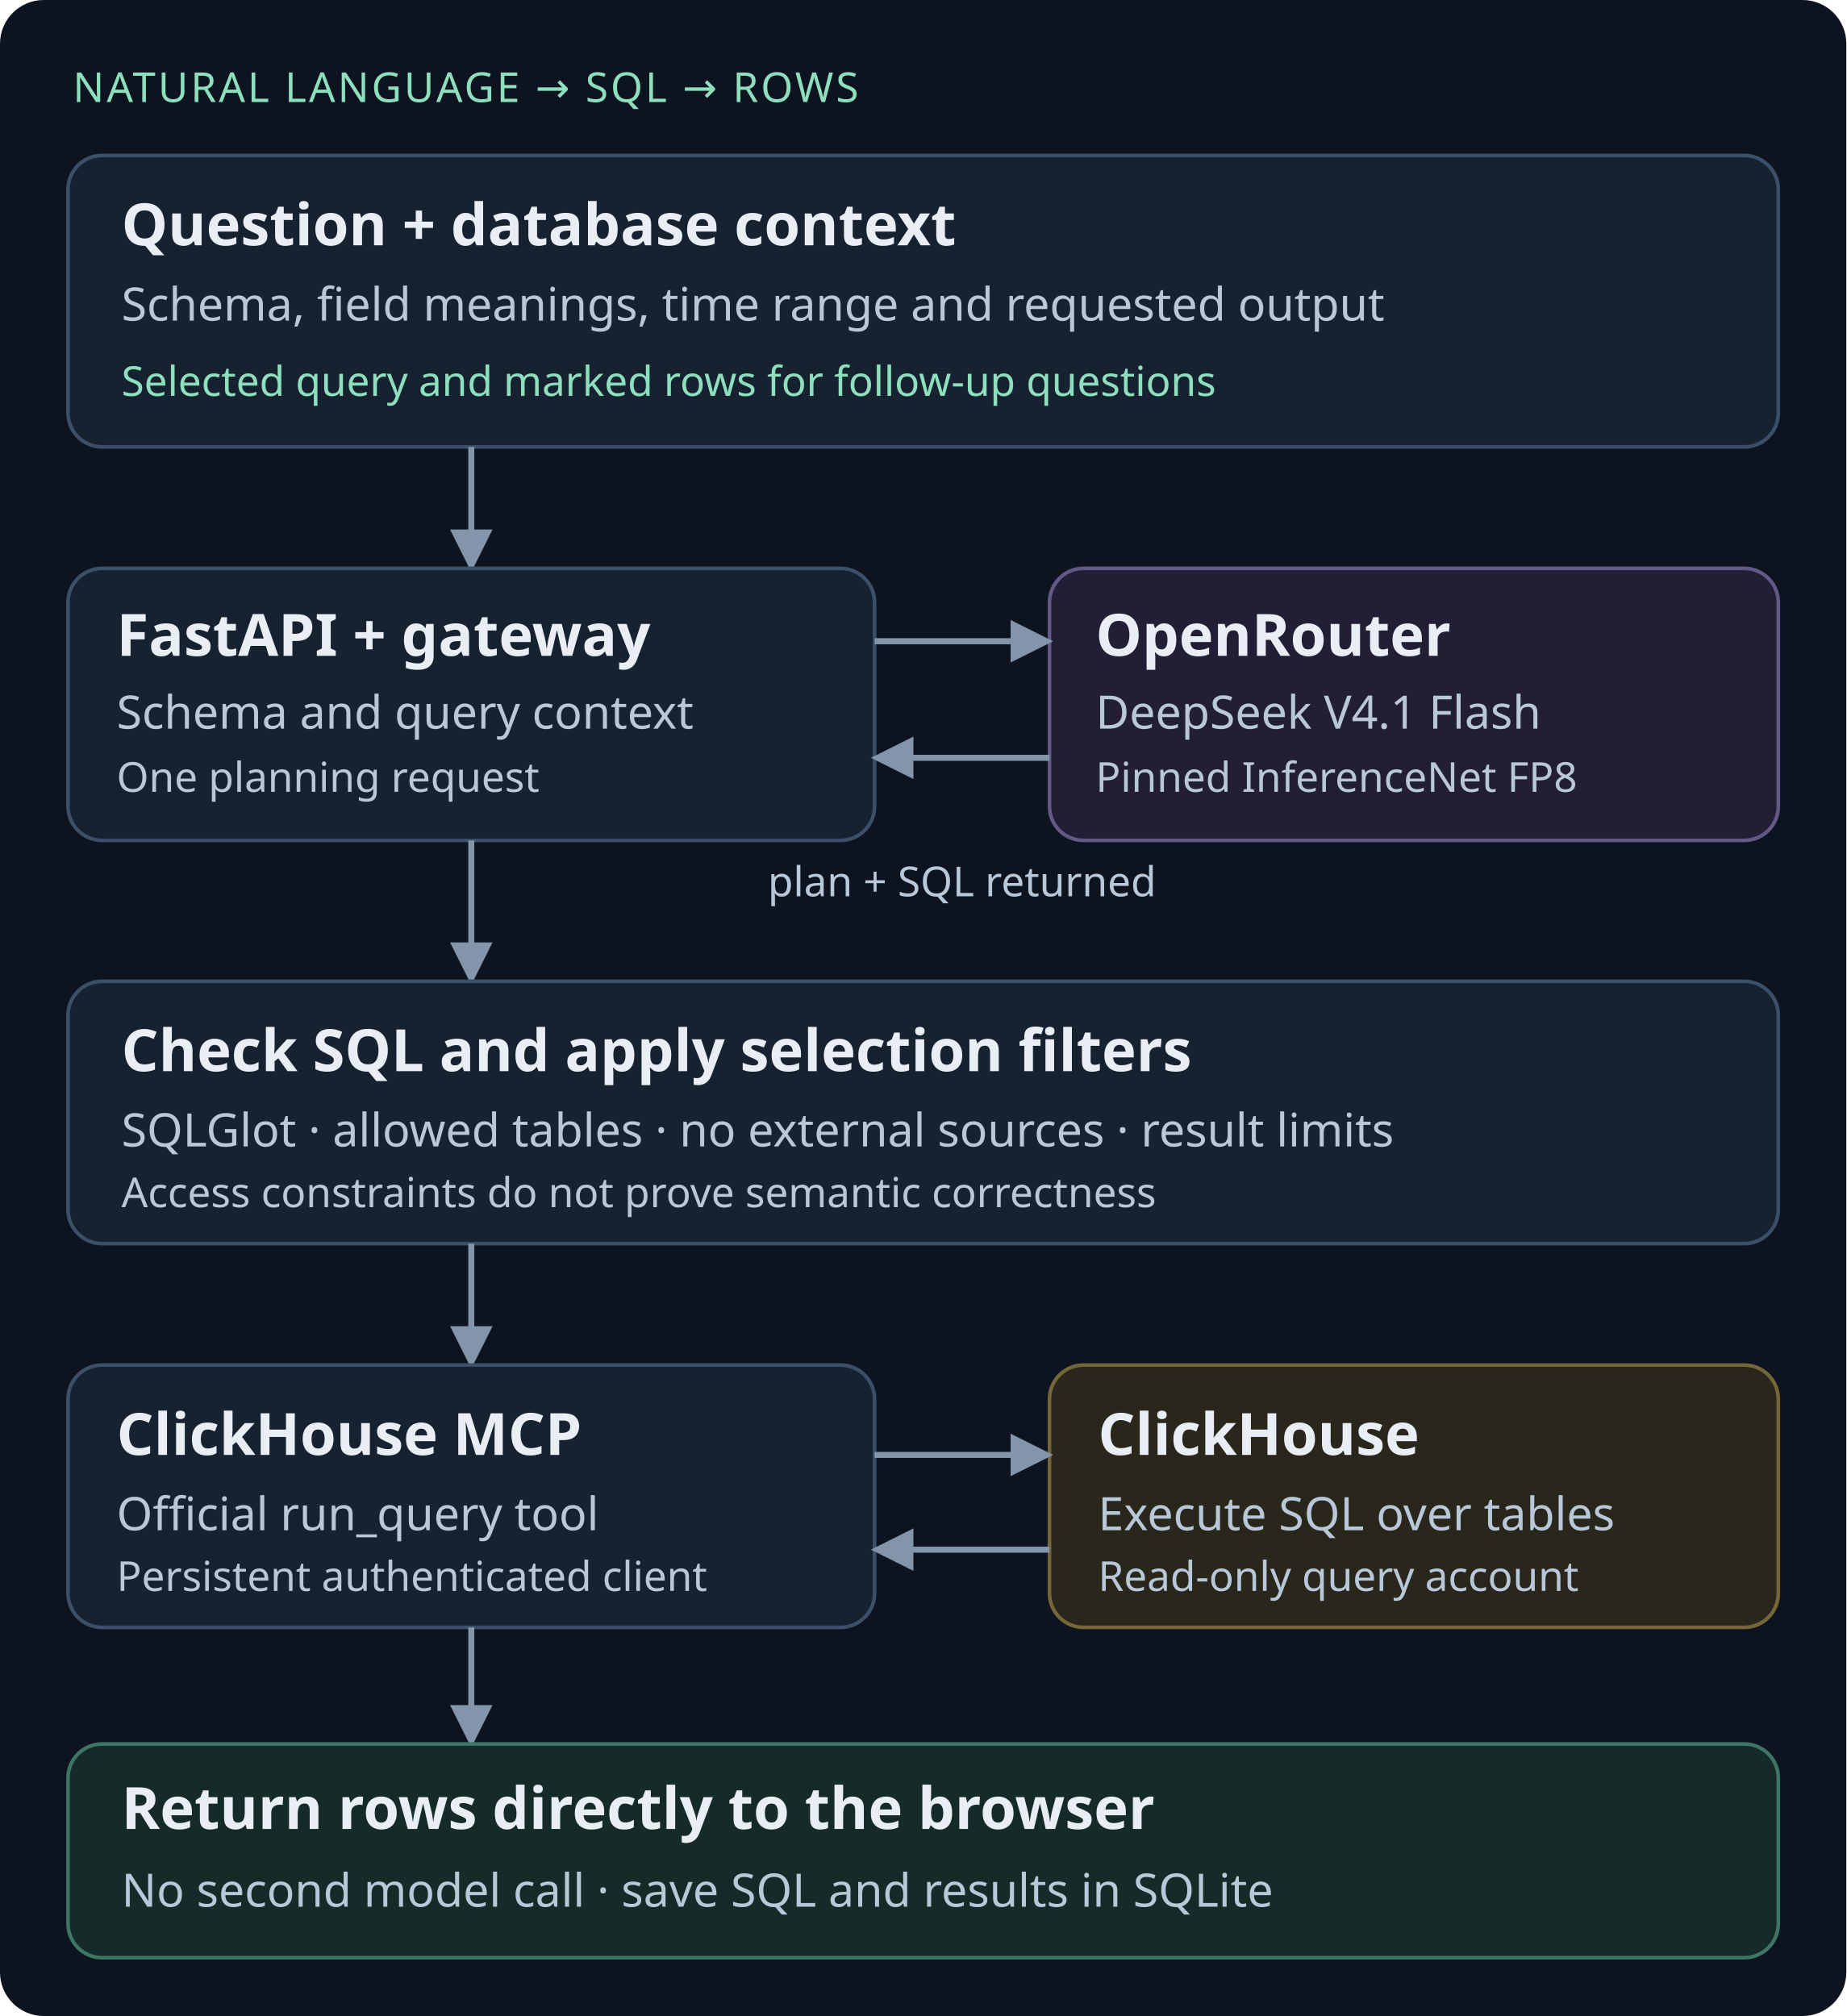
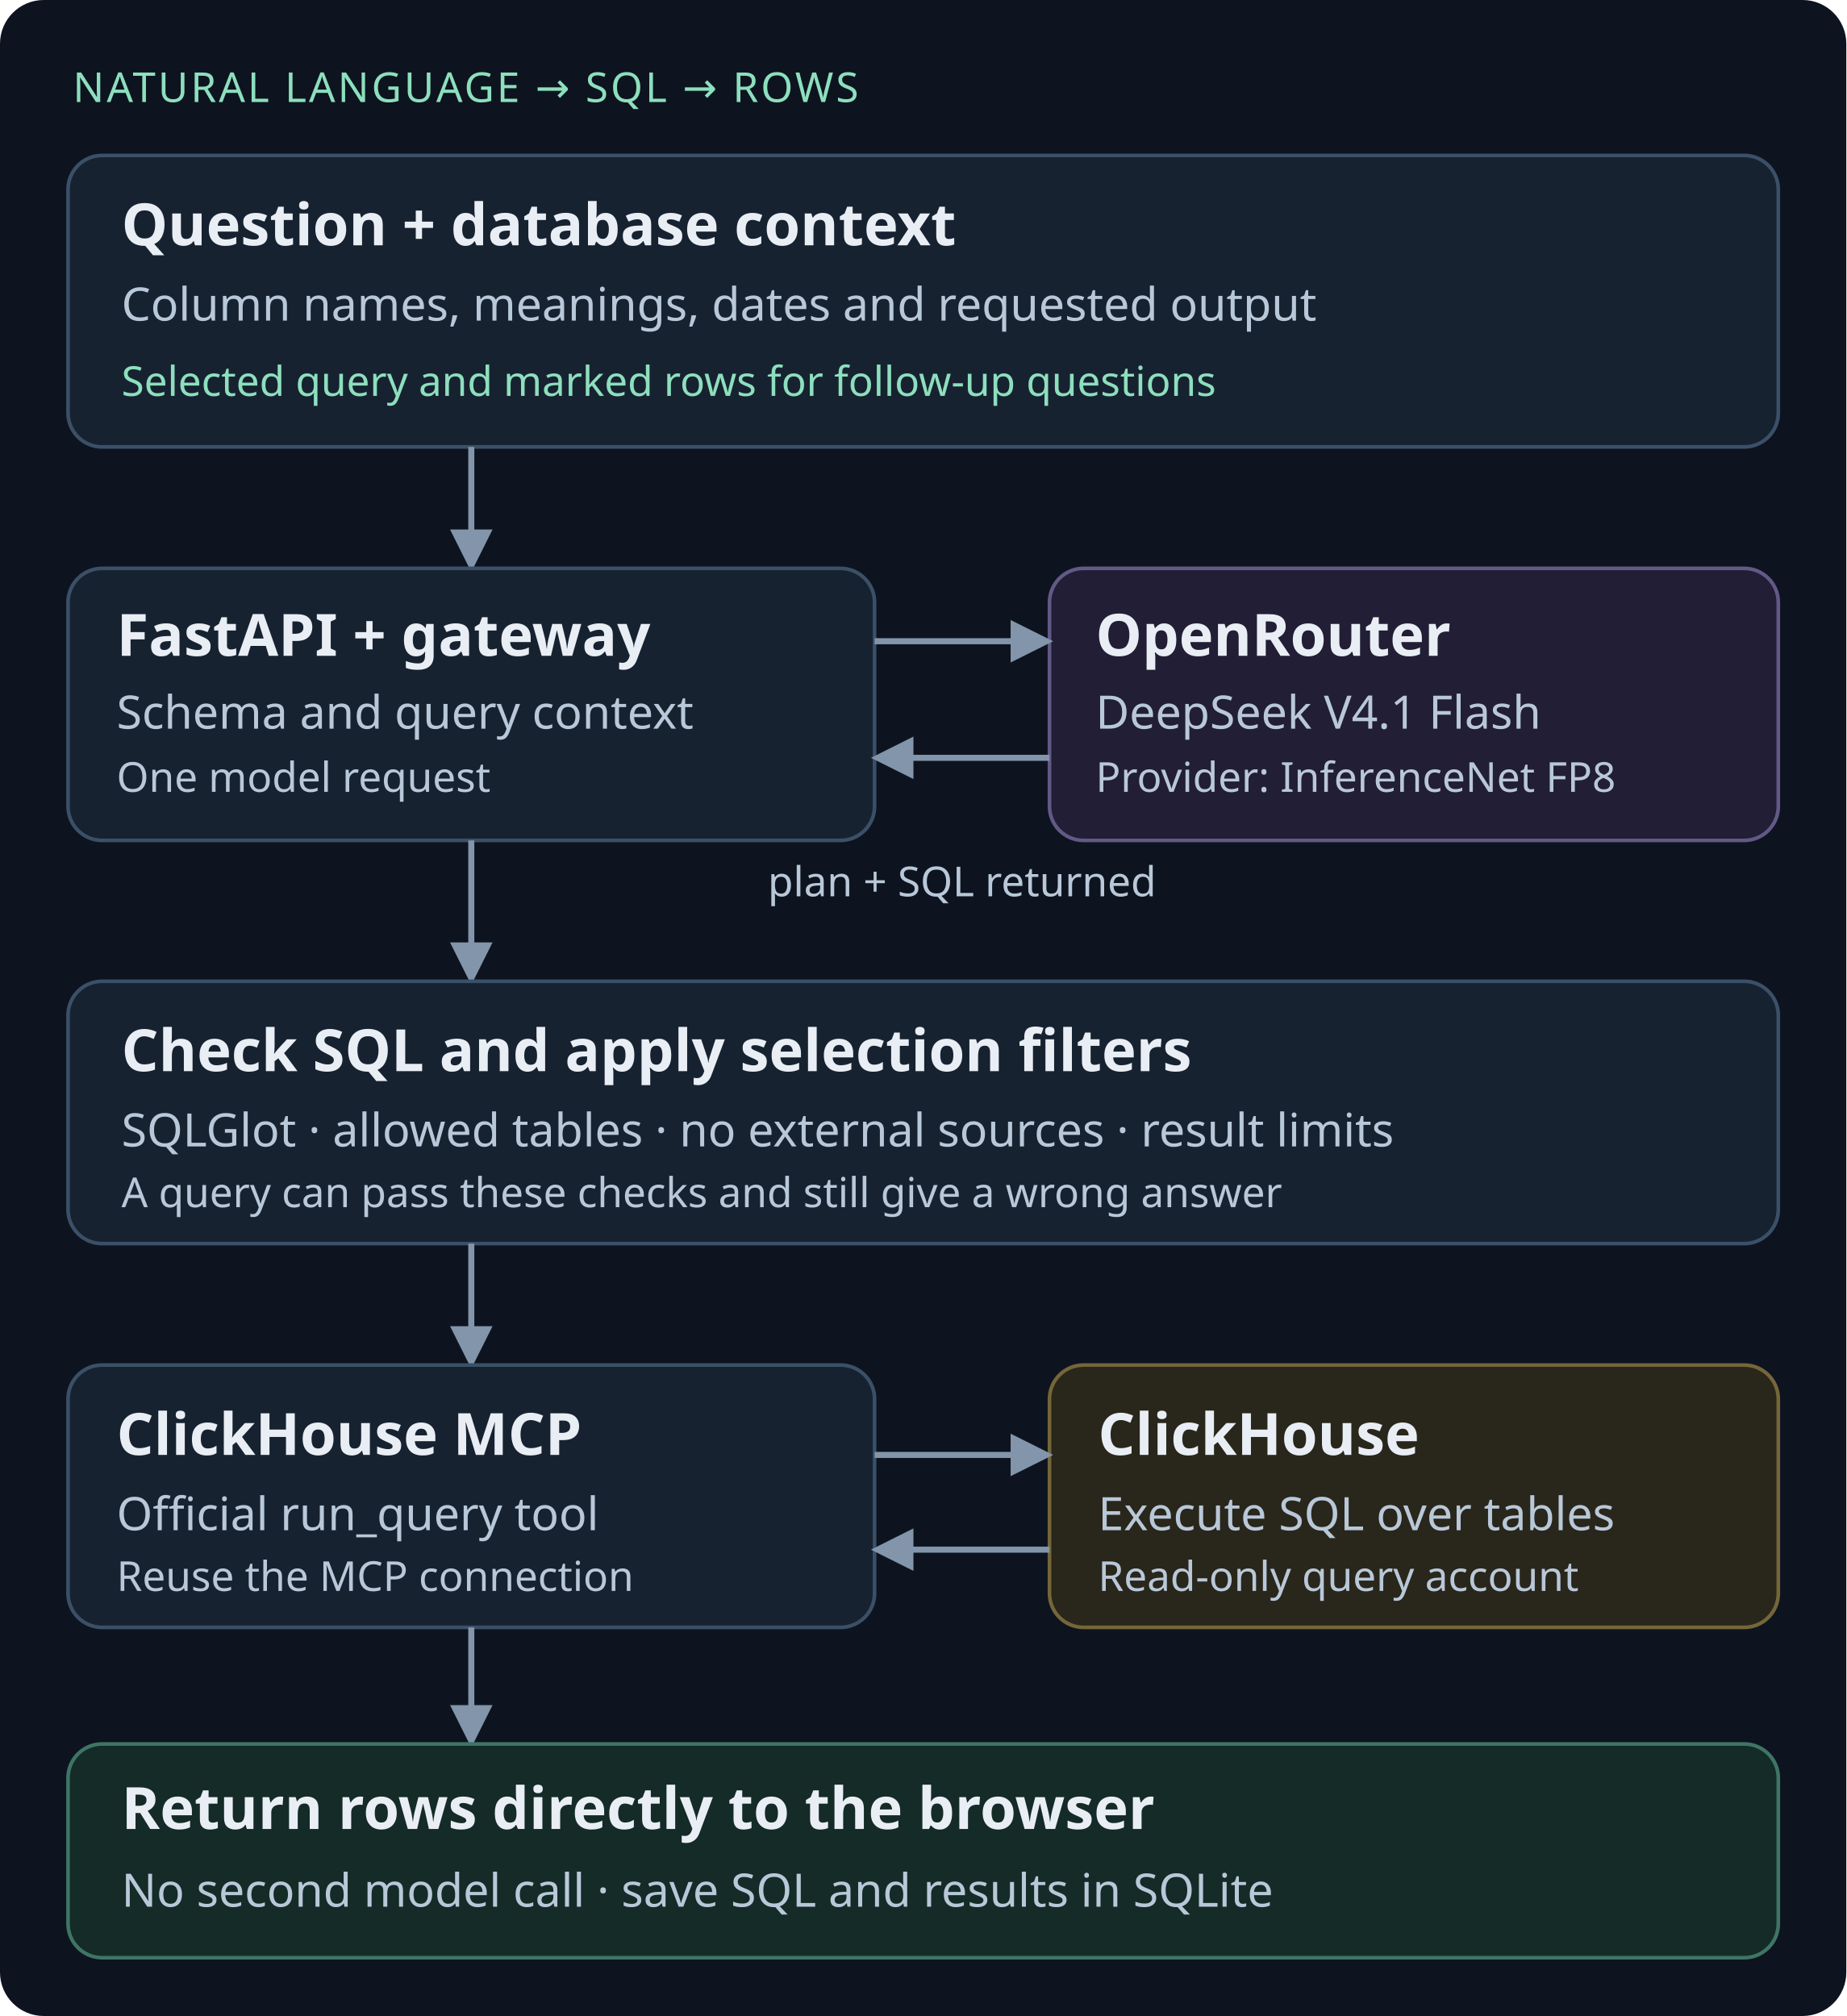
<svg xmlns="http://www.w3.org/2000/svg" viewBox="0 0 760 830" role="img" aria-labelledby="title description">
  <defs>
    <marker id="arrow" viewBox="0 0 10 10" refX="8" refY="5" markerWidth="7" markerHeight="7" orient="auto-start-reverse">
      <path d="M 0 0 L 10 5 L 0 10 z" fill="#8295aa" />
    </marker>
  </defs>
  <style>
    text { font-family: system-ui, sans-serif; fill: #e9eef5; }
    .heading { font-size: 24px; font-weight: 650; }
    .body { font-size: 19px; fill: #b9c8d8; }
    .small { font-size: 17px; fill: #b9c8d8; }
    .flow { fill: none; stroke: #8295aa; stroke-width: 2.5; marker-end: url(#arrow); }
    .box { fill: #172231; stroke: #3b5068; stroke-width: 1.5; rx: 14; }
  </style>
  <rect width="760" height="830" rx="18" fill="#0d141f" />
  <text x="30" y="42" class="small" style="fill:#8ddfbd;letter-spacing:1px">NATURAL LANGUAGE → SQL → ROWS</text>
  <rect x="28" y="64" width="704" height="120" class="box" />
  <text x="50" y="101" class="heading">Question + database context</text>
-   <text x="50" y="132" class="body">Schema, field meanings, time range and requested output</text>
+   <text x="50" y="132" class="body">Column names, meanings, dates and requested output</text>
  <text x="50" y="163" class="small" style="fill:#8ddfbd">Selected query and marked rows for follow-up questions</text>
  <path d="M194 184 V232" class="flow" />
  <rect x="28" y="234" width="332" height="112" class="box" />
  <text x="48" y="270" class="heading">FastAPI + gateway</text>
  <text x="48" y="300" class="body">Schema and query context</text>
-   <text x="48" y="326" class="small">One planning request</text>
+   <text x="48" y="326" class="small">One model request</text>
  <rect x="432" y="234" width="300" height="112" class="box" style="fill:#211e35;stroke:#625987" />
  <text x="451" y="270" class="heading">OpenRouter</text>
  <text x="451" y="300" class="body">DeepSeek V4.1 Flash</text>
-   <text x="451" y="326" class="small">Pinned InferenceNet FP8</text>
+   <text x="451" y="326" class="small">Provider: InferenceNet FP8</text>
  <path d="M360 264 H430" class="flow" />
  <path d="M432 312 H362" class="flow" />
  <text x="396" y="369" text-anchor="middle" class="small">plan + SQL returned</text>
  <path d="M194 346 V402" class="flow" />
  <rect x="28" y="404" width="704" height="108" class="box" />
  <text x="50" y="441" class="heading">Check SQL and apply selection filters</text>
  <text x="50" y="472" class="body">SQLGlot · allowed tables · no external sources · result limits</text>
-   <text x="50" y="497" class="small">Access constraints do not prove semantic correctness</text>
+   <text x="50" y="497" class="small">A query can pass these checks and still give a wrong answer</text>
  <path d="M194 512 V560" class="flow" />
  <rect x="28" y="562" width="332" height="108" class="box" />
  <text x="48" y="599" class="heading">ClickHouse MCP</text>
  <text x="48" y="630" class="body">Official run_query tool</text>
-   <text x="48" y="655" class="small">Persistent authenticated client</text>
+   <text x="48" y="655" class="small">Reuse the MCP connection</text>
  <rect x="432" y="562" width="300" height="108" class="box" style="fill:#29261b;stroke:#75663a" />
  <text x="452" y="599" class="heading">ClickHouse</text>
  <text x="452" y="630" class="body">Execute SQL over tables</text>
  <text x="452" y="655" class="small">Read-only query account</text>
  <path d="M360 599 H430" class="flow" />
  <path d="M432 638 H362" class="flow" />
  <path d="M194 670 V716" class="flow" />
  <rect x="28" y="718" width="704" height="88" class="box" style="fill:#142b27;stroke:#3e7565" />
  <text x="50" y="753" class="heading">Return rows directly to the browser</text>
  <text x="50" y="785" class="body">No second model call · save SQL and results in SQLite</text>
</svg>
